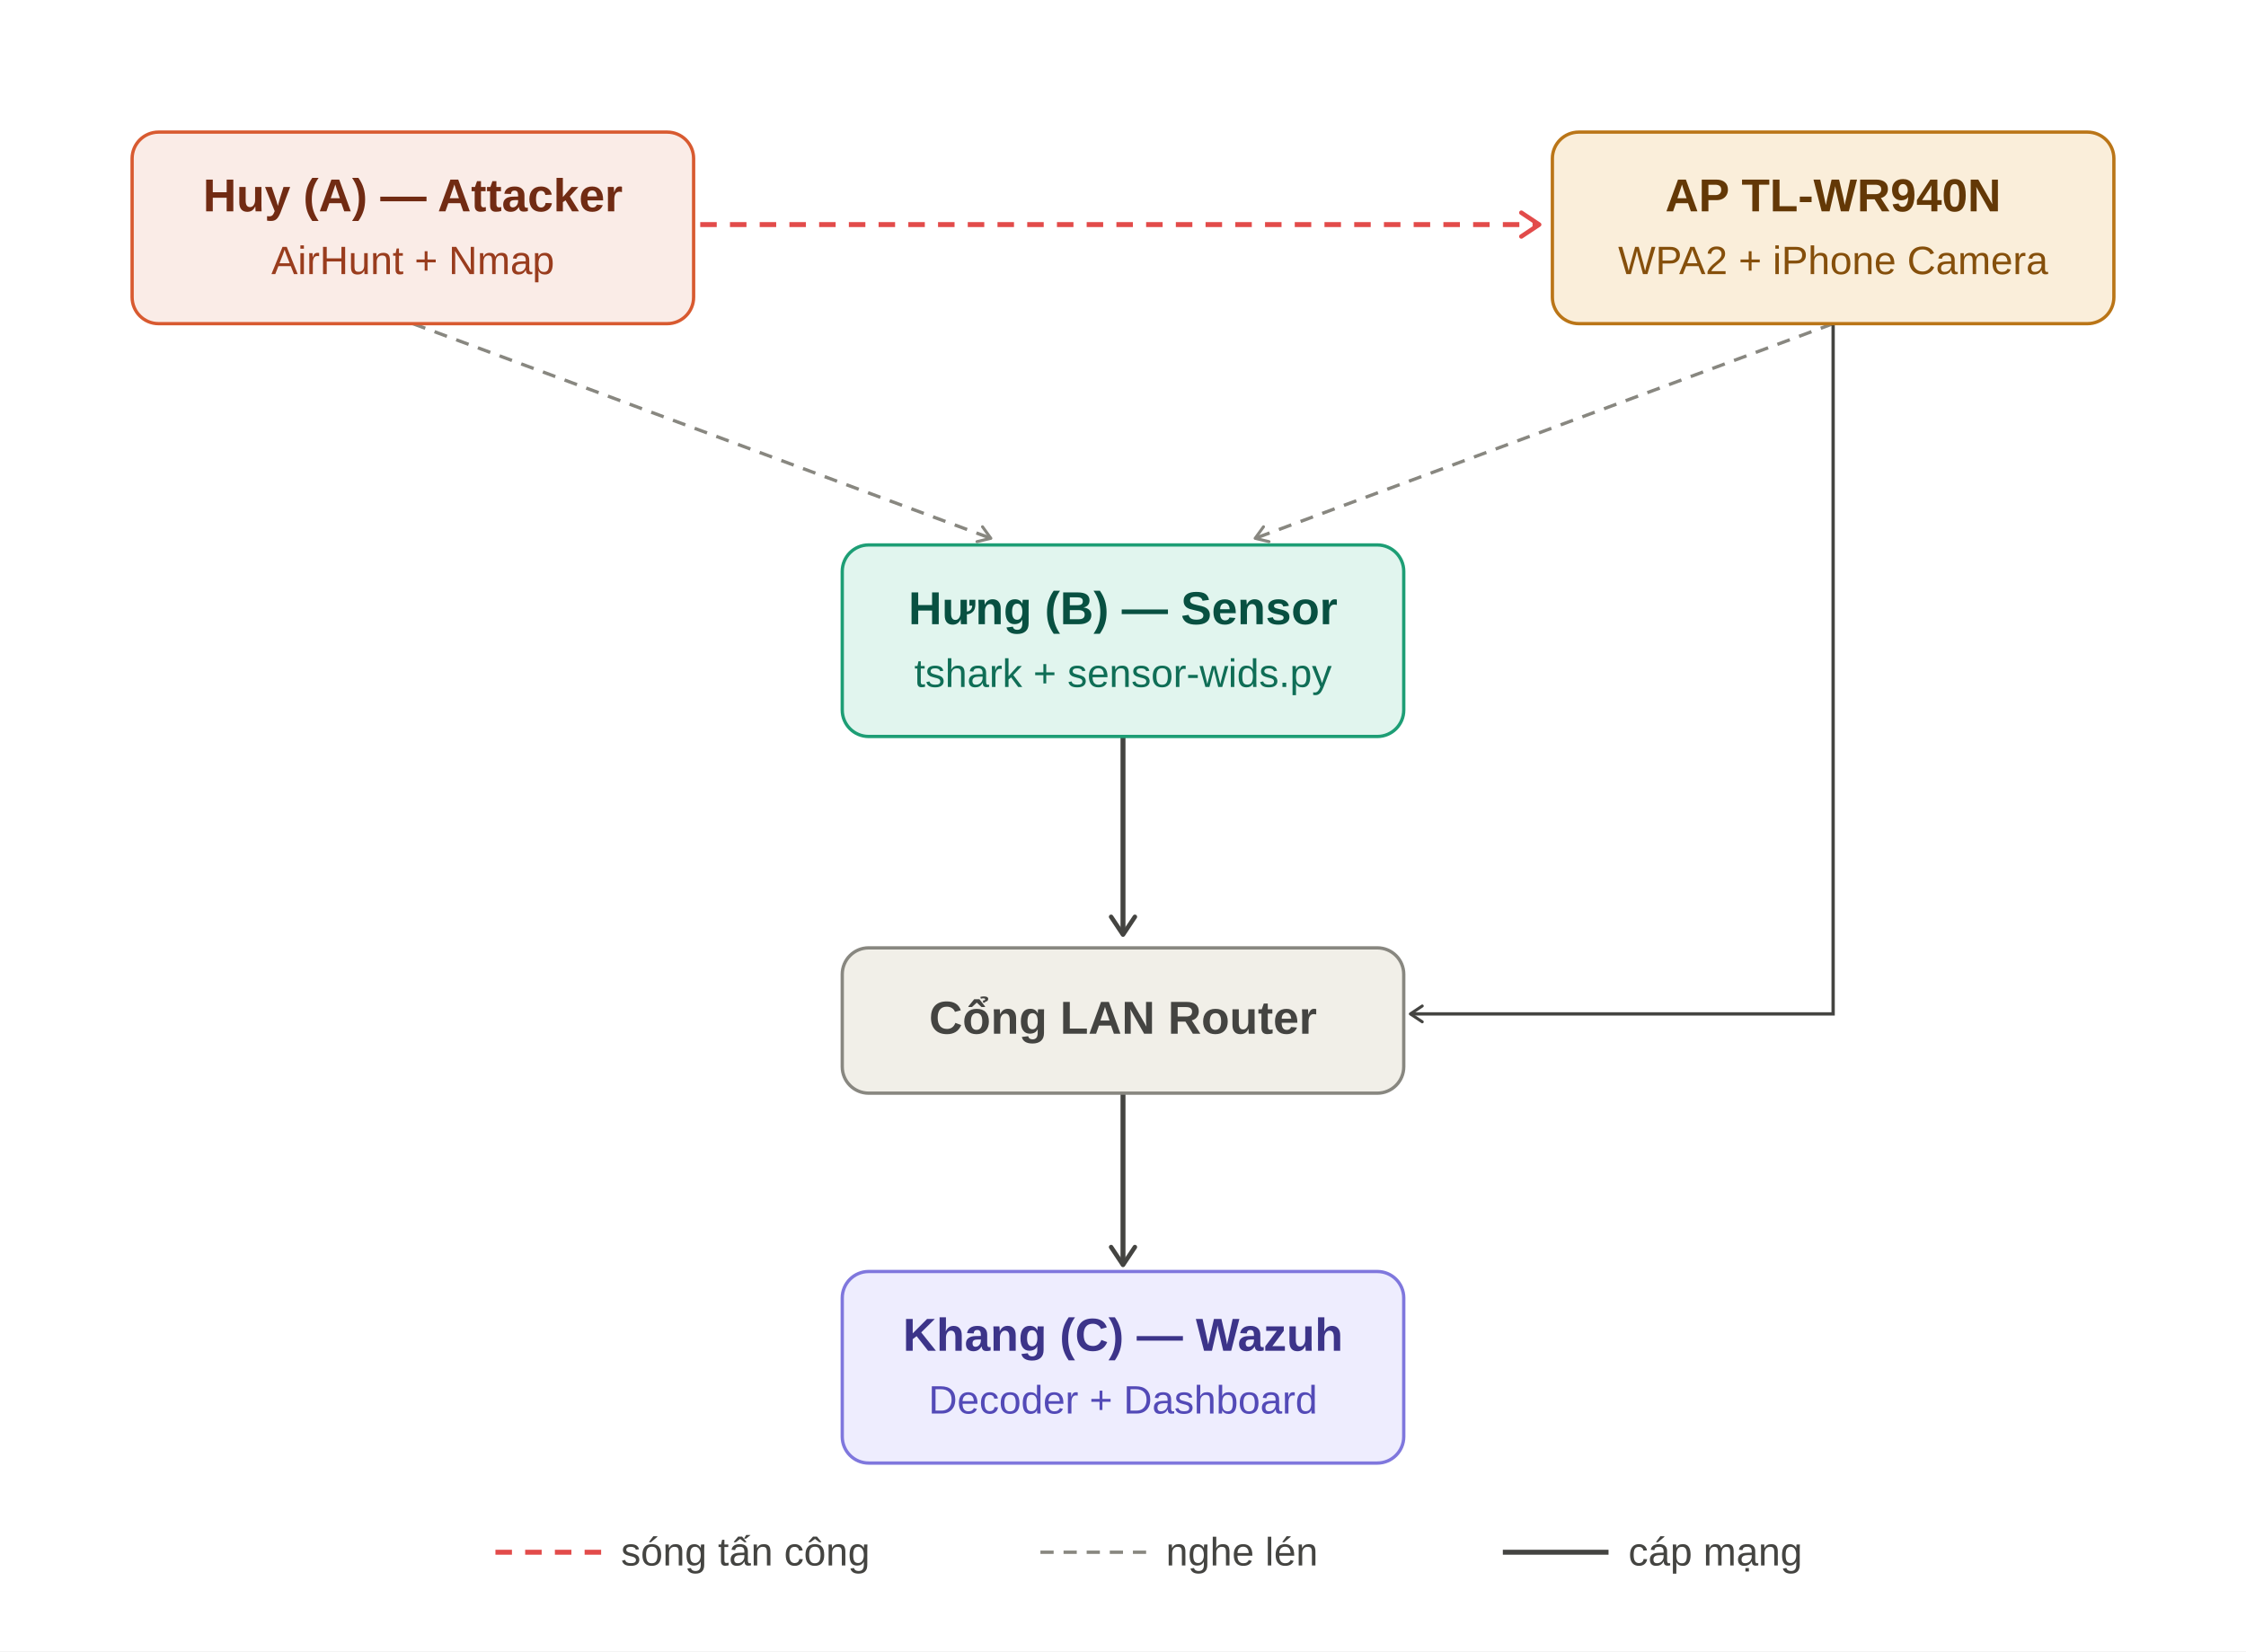
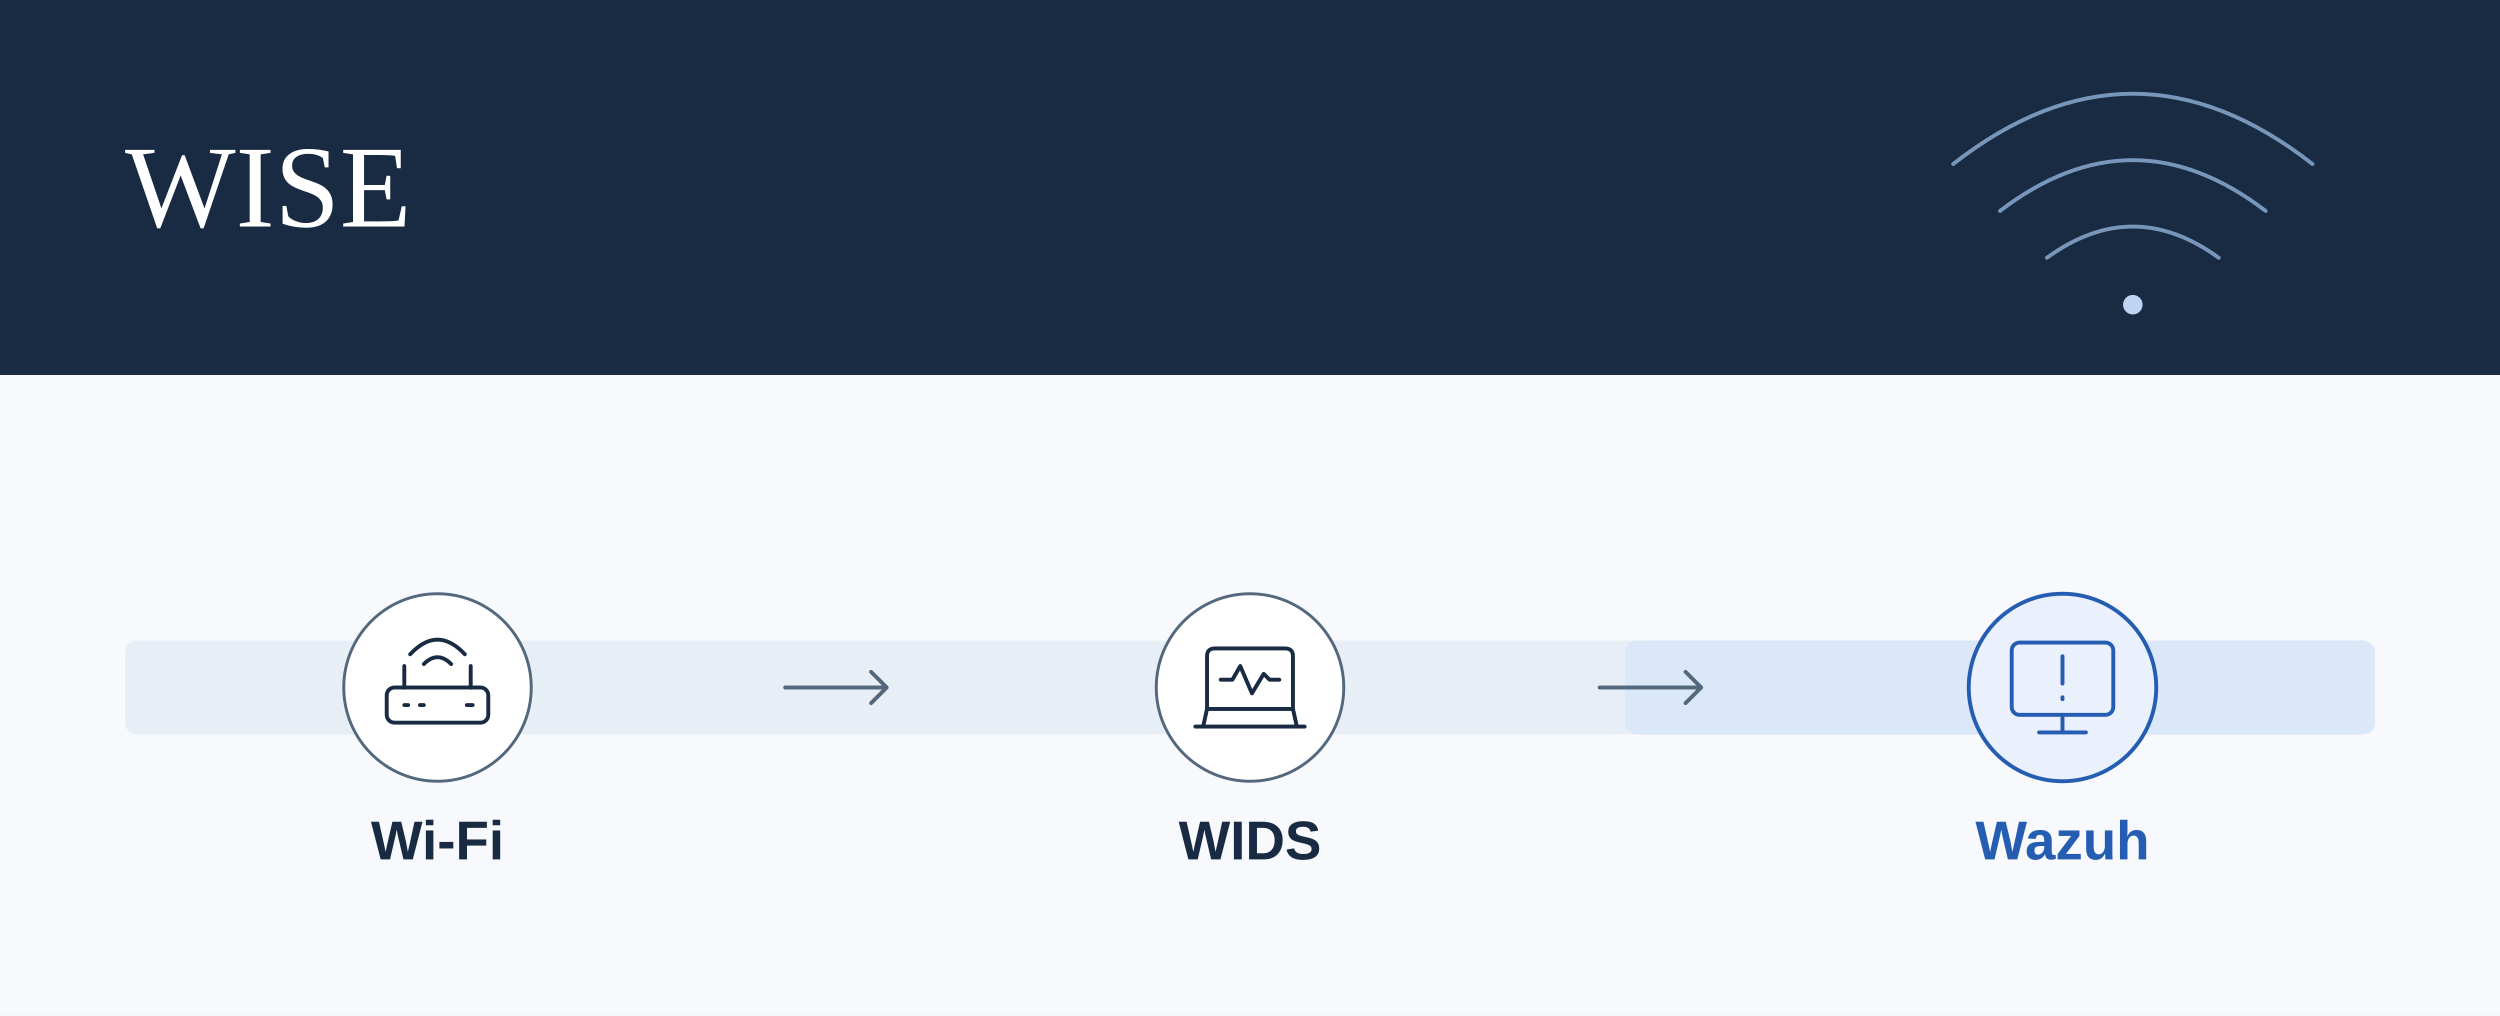
- <svg xmlns="http://www.w3.org/2000/svg" width="680" height="500" viewBox="0 0 680 500" font-family="Arial, sans-serif">
+ <svg xmlns="http://www.w3.org/2000/svg" viewBox="0 0 1280 520" role="img" aria-labelledby="kien-truc-tong-the-title kien-truc-tong-the-desc" id="kien-truc-tong-the-root">
  <defs>
-     <marker id="arrow" viewBox="0 0 10 10" refX="8" refY="5" markerWidth="6" markerHeight="6" orient="auto-start-reverse">
-       <path d="M2 1L8 5L2 9" fill="none" stroke="#444441" stroke-width="1.5" stroke-linecap="round" stroke-linejoin="round" />
-     </marker>
-     <marker id="arrowR" viewBox="0 0 10 10" refX="8" refY="5" markerWidth="6" markerHeight="6" orient="auto-start-reverse">
-       <path d="M2 1L8 5L2 9" fill="none" stroke="#E24B4A" stroke-width="1.5" stroke-linecap="round" stroke-linejoin="round" />
-     </marker>
-     <marker id="arrowG" viewBox="0 0 10 10" refX="8" refY="5" markerWidth="6" markerHeight="6" orient="auto-start-reverse">
-       <path d="M2 1L8 5L2 9" fill="none" stroke="#888780" stroke-width="1.5" stroke-linecap="round" stroke-linejoin="round" />
-     </marker>
+     <style>#kien-truc-tong-the-root { color: #182b43; font-family: 'Segoe UI', Arial, sans-serif; }
+       #kien-truc-tong-the-root .diagram-container { width: 100%; overflow-x: auto; }
+       #kien-truc-tong-the-root .diagram-container:focus-visible { outline: 2px solid #245db1; }
+       #kien-truc-tong-the-root nav { padding: 16px 24px; }
+       #kien-truc-tong-the-root nav ul { display: flex; flex-wrap: wrap; gap: 8px 24px; margin: 0; padding: 0; list-style: none; }
+       #kien-truc-tong-the-root a { color: #245db1; text-underline-offset: 3px; }
+       @media print {
+ #kien-truc-tong-the-root .diagram-container { overflow-x: visible; }
+       #kien-truc-tong-the-root nav { display: none; }
+ }</style>
  </defs>
-   <rect x="0" y="0" width="680" height="500" fill="#ffffff" />
-   <line x1="212" y1="68" x2="466" y2="68" stroke="#E24B4A" stroke-width="1.5" stroke-dasharray="5 4" marker-end="url(#arrowR)" />
-   <path d="M125,98 L300,163" fill="none" stroke="#888780" stroke-width="1" stroke-dasharray="4 3" marker-end="url(#arrowG)" />
-   <path d="M555,98 L380,163" fill="none" stroke="#888780" stroke-width="1" stroke-dasharray="4 3" marker-end="url(#arrowG)" />
-   <line x1="340" y1="223" x2="340" y2="283" stroke="#444441" stroke-width="1.5" marker-end="url(#arrow)" />
-   <path d="M555,98 L555,307 L427,307" fill="none" stroke="#444441" stroke-width="1" marker-end="url(#arrow)" />
-   <line x1="340" y1="331" x2="340" y2="383" stroke="#444441" stroke-width="1.5" marker-end="url(#arrow)" />
-   <g>
-     <rect x="40" y="40" width="170" height="58" rx="8" fill="#FAECE7" stroke="#D85A30" stroke-width="1" />
-     <text x="125" y="64" text-anchor="middle" fill="#712B13" font-size="14" font-weight="bold">Huy (A) — Attacker</text>
-     <text x="125" y="83" text-anchor="middle" fill="#993C1D" font-size="12">AirHunt + Nmap</text>
+   <rect x="0" y="0" width="1280" height="520" fill="#f7f9fc" />
+   <rect x="0" y="0" width="1280" height="192" fill="#182b43" />
+   <text x="64" y="116" font-family="Cambria, 'Times New Roman', serif" font-size="60" fill="#ffffff">WISE</text>
+   <g aria-hidden="true" fill="none" stroke="#7896ba" stroke-width="2" stroke-linecap="round">
+     <path d="M1000 84 Q1092 12 1184 84" />
+     <path d="M1024 108 Q1092 56 1160 108" />
+     <path d="M1048 132 Q1092 100 1136 132" />
+     <circle cx="1092" cy="156" r="5" fill="#bfd4f3" stroke="none" />
  </g>
-   <g>
-     <rect x="470" y="40" width="170" height="58" rx="8" fill="#FAEEDA" stroke="#BA7517" stroke-width="1" />
-     <text x="555" y="64" text-anchor="middle" fill="#633806" font-size="14" font-weight="bold">AP TL-WR940N</text>
-     <text x="555" y="83" text-anchor="middle" fill="#854F0B" font-size="12">WPA2 + iPhone Camera</text>
+   <rect x="64" y="328" width="1152" height="48" rx="6" fill="#e8eef6" />
+   <rect x="832" y="328" width="384" height="48" rx="6" fill="#dbe8fa" />
+   <path aria-hidden="true" d="M402 352 H454 M446 344 L454 352 L446 360 M819 352 H871 M863 344 L871 352 L863 360" fill="none" stroke="#53677d" stroke-width="2" stroke-linecap="round" stroke-linejoin="round" />
+   <g font-family="'Segoe UI', Arial, sans-serif" text-anchor="middle">
+     <circle cx="224" cy="352" r="48" fill="#ffffff" stroke="#53677d" stroke-width="1.5" />
+     <g aria-hidden="true" fill="none" stroke="#182b43" stroke-width="2" stroke-linecap="round" stroke-linejoin="round">
+       <rect x="198" y="352" width="52" height="18" rx="4" />
+       <path d="M207 352 V341 M241 352 V341 M210 335 Q224 320 238 335 M217 340 Q224 333 231 340 M207 361 H209 M215 361 H217 M239 361 H242" />
+     </g>
+     <text x="224" y="440" font-size="28" font-weight="600" fill="#182b43">Wi-Fi</text>
+     <circle cx="640" cy="352" r="48" fill="#ffffff" stroke="#53677d" stroke-width="1.5" />
+     <g aria-hidden="true" fill="none" stroke="#182b43" stroke-width="2" stroke-linecap="round" stroke-linejoin="round">
+       <path d="M622 332 H658 Q662 332 662 336 V363 H618 V336 Q618 332 622 332 Z M612 372 H668 M616 372 L618 363 M664 372 L662 363" />
+       <path d="M625 348 H631 L635 341 L641 355 L647 345 L650 348 H655" />
+     </g>
+     <text x="640" y="440" font-size="28" font-weight="600" fill="#182b43">WIDS</text>
+     <circle cx="1056" cy="352" r="48" fill="#eaf1fc" stroke="#245db1" stroke-width="2" />
+     <g aria-hidden="true" fill="none" stroke="#245db1" stroke-width="2" stroke-linecap="round" stroke-linejoin="round">
+       <rect x="1030" y="329" width="52" height="37" rx="4" />
+       <path d="M1056 366 V375 M1044 375 H1068 M1056 336 V350 M1056 357 V358" />
+     </g>
+     <text x="1056" y="440" font-size="28" font-weight="600" fill="#245db1">Wazuh</text>
  </g>
-   <g>
-     <rect x="255" y="165" width="170" height="58" rx="8" fill="#E1F5EE" stroke="#1D9E75" stroke-width="1" />
-     <text x="340" y="189" text-anchor="middle" fill="#085041" font-size="14" font-weight="bold">Hưng (B) — Sensor</text>
-     <text x="340" y="208" text-anchor="middle" fill="#0F6E56" font-size="12">tshark + sensor-wids.py</text>
-   </g>
-   <g>
-     <rect x="255" y="287" width="170" height="44" rx="8" fill="#F1EFE8" stroke="#888780" stroke-width="1" />
-     <text x="340" y="313" text-anchor="middle" fill="#444441" font-size="14" font-weight="bold">Cổng LAN Router</text>
-   </g>
-   <g>
-     <rect x="255" y="385" width="170" height="58" rx="8" fill="#EEEDFE" stroke="#7F77DD" stroke-width="1" />
-     <text x="340" y="409" text-anchor="middle" fill="#3C3489" font-size="14" font-weight="bold">Khang (C) — Wazuh</text>
-     <text x="340" y="428" text-anchor="middle" fill="#534AB7" font-size="12">Decoder + Dashboard</text>
-   </g>
-   <line x1="150" y1="470" x2="182" y2="470" stroke="#E24B4A" stroke-width="1.5" stroke-dasharray="5 4" />
-   <text x="188" y="474" fill="#444441" font-size="12">sóng tấn công</text>
-   <line x1="315" y1="470" x2="347" y2="470" stroke="#888780" stroke-width="1" stroke-dasharray="4 3" />
-   <text x="353" y="474" fill="#444441" font-size="12">nghe lén</text>
-   <line x1="455" y1="470" x2="487" y2="470" stroke="#444441" stroke-width="1.5" />
-   <text x="493" y="474" fill="#444441" font-size="12">cáp mạng</text>
</svg>
